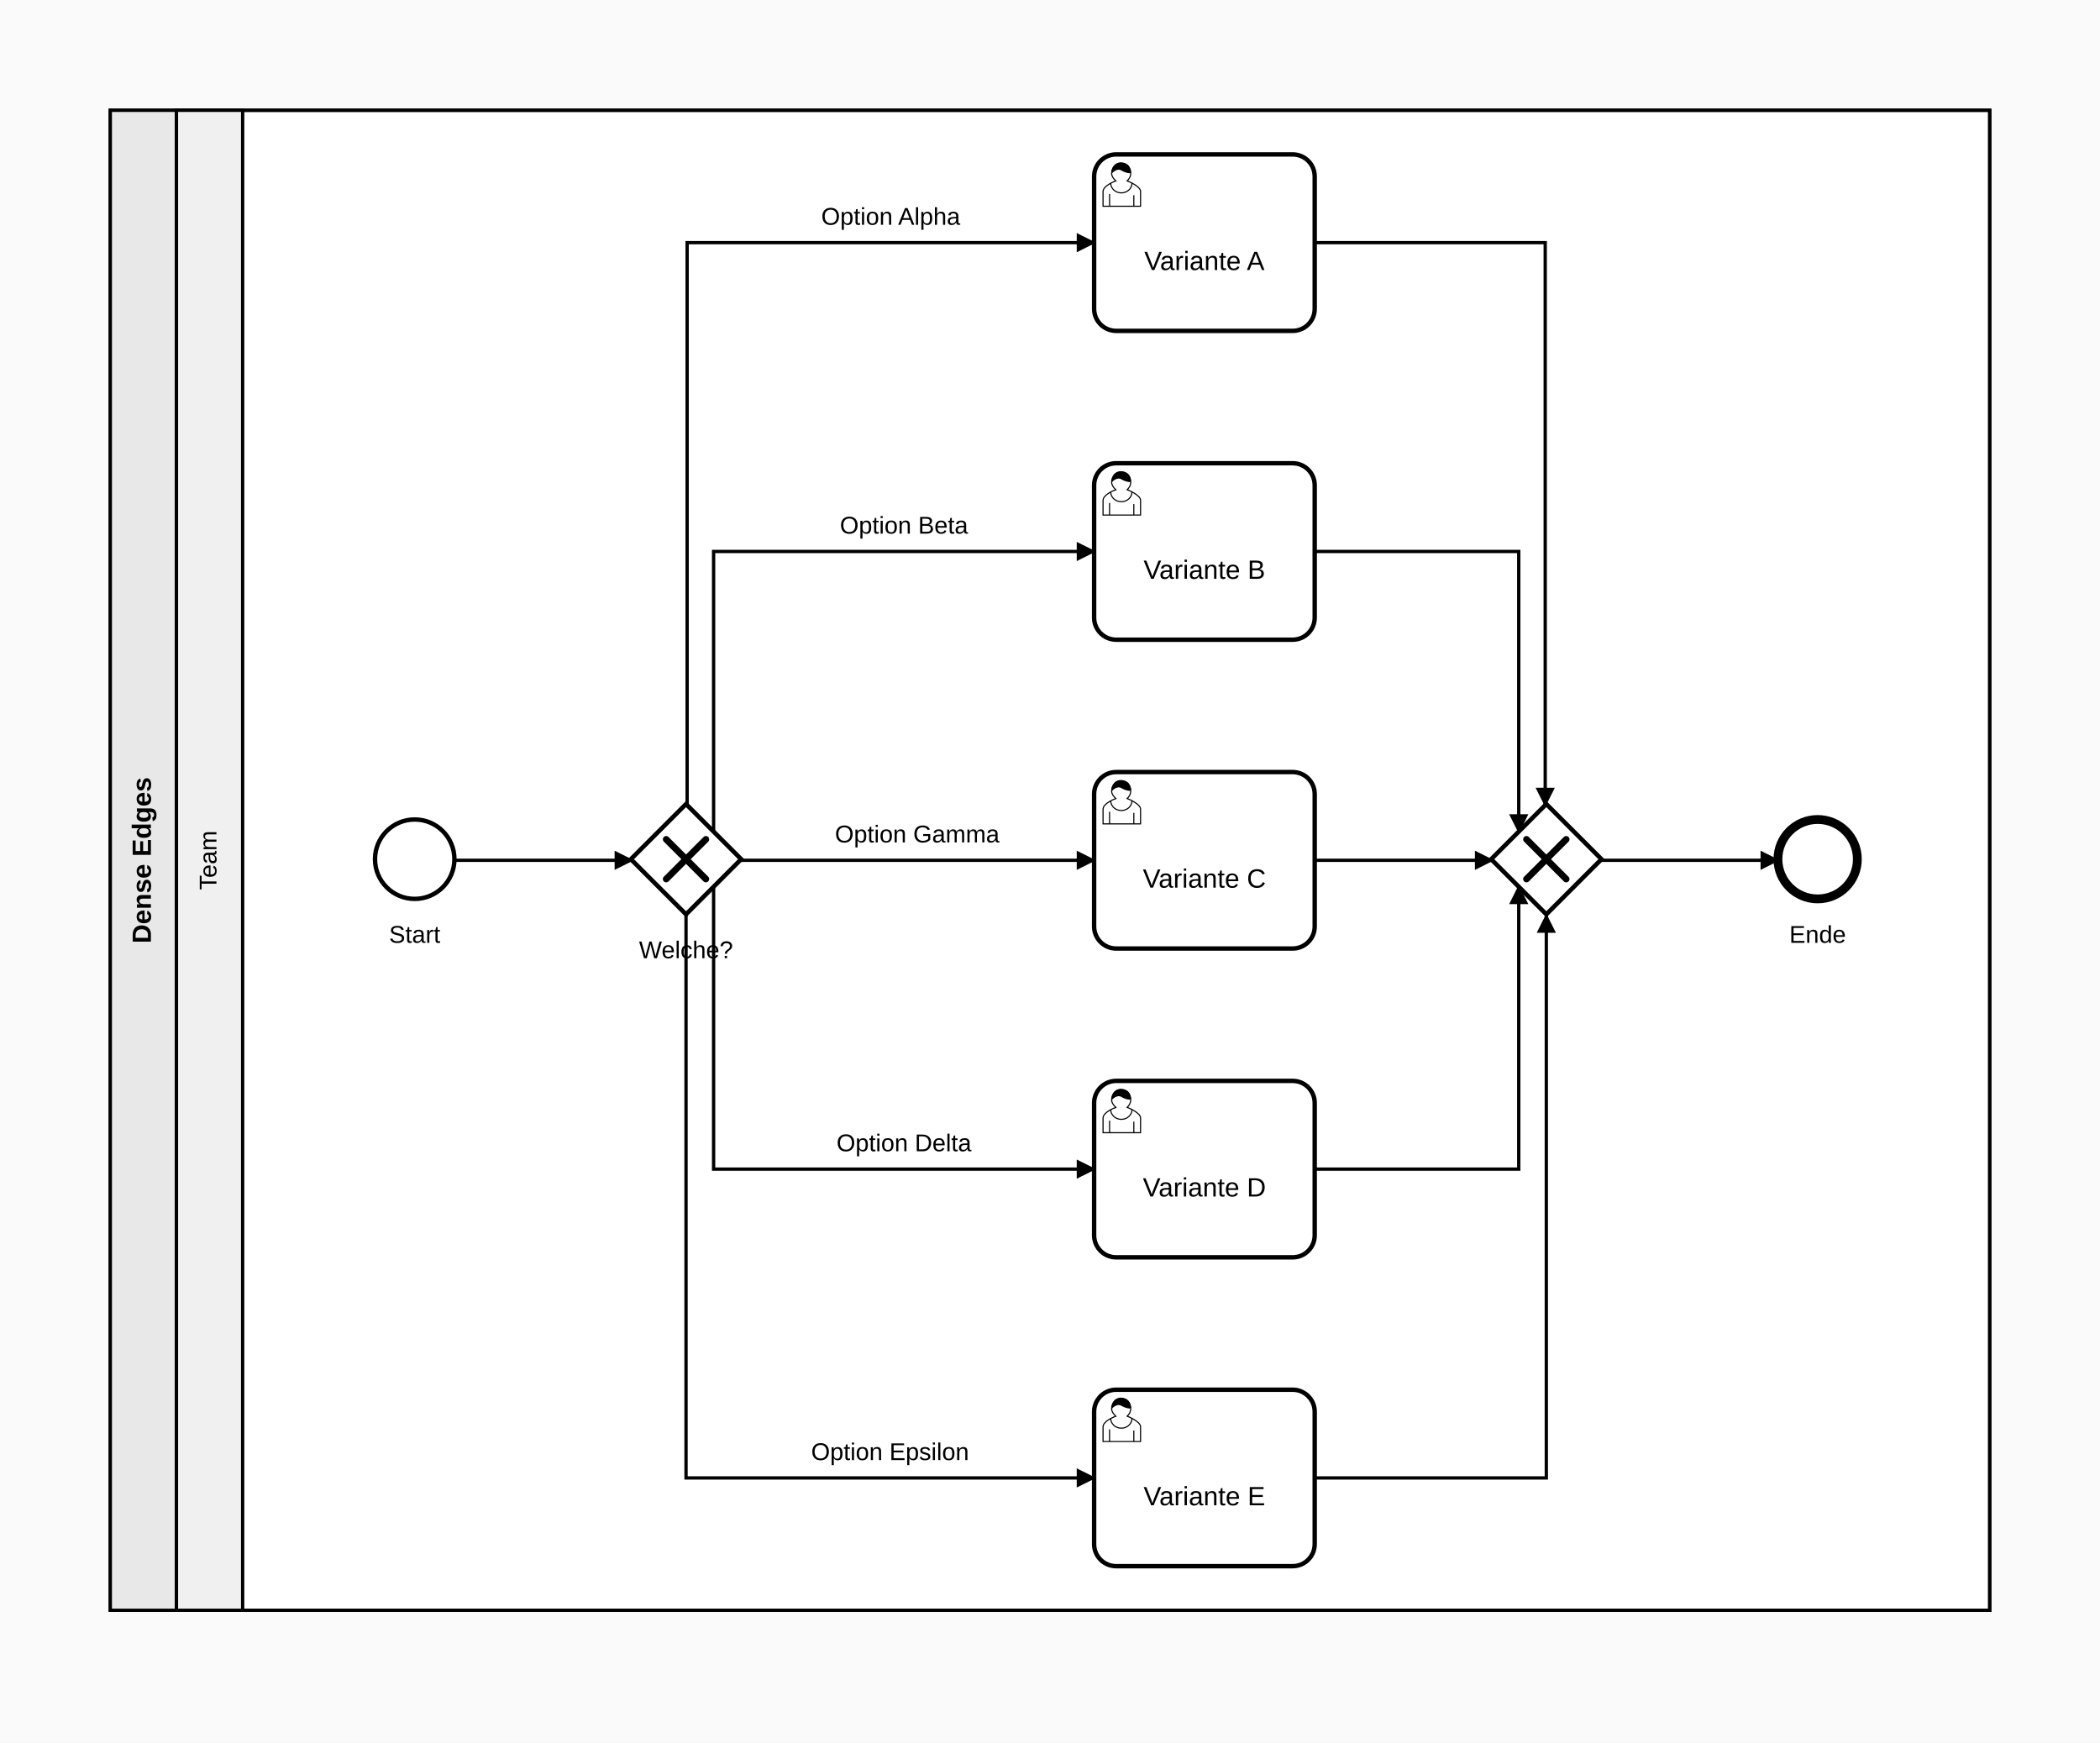
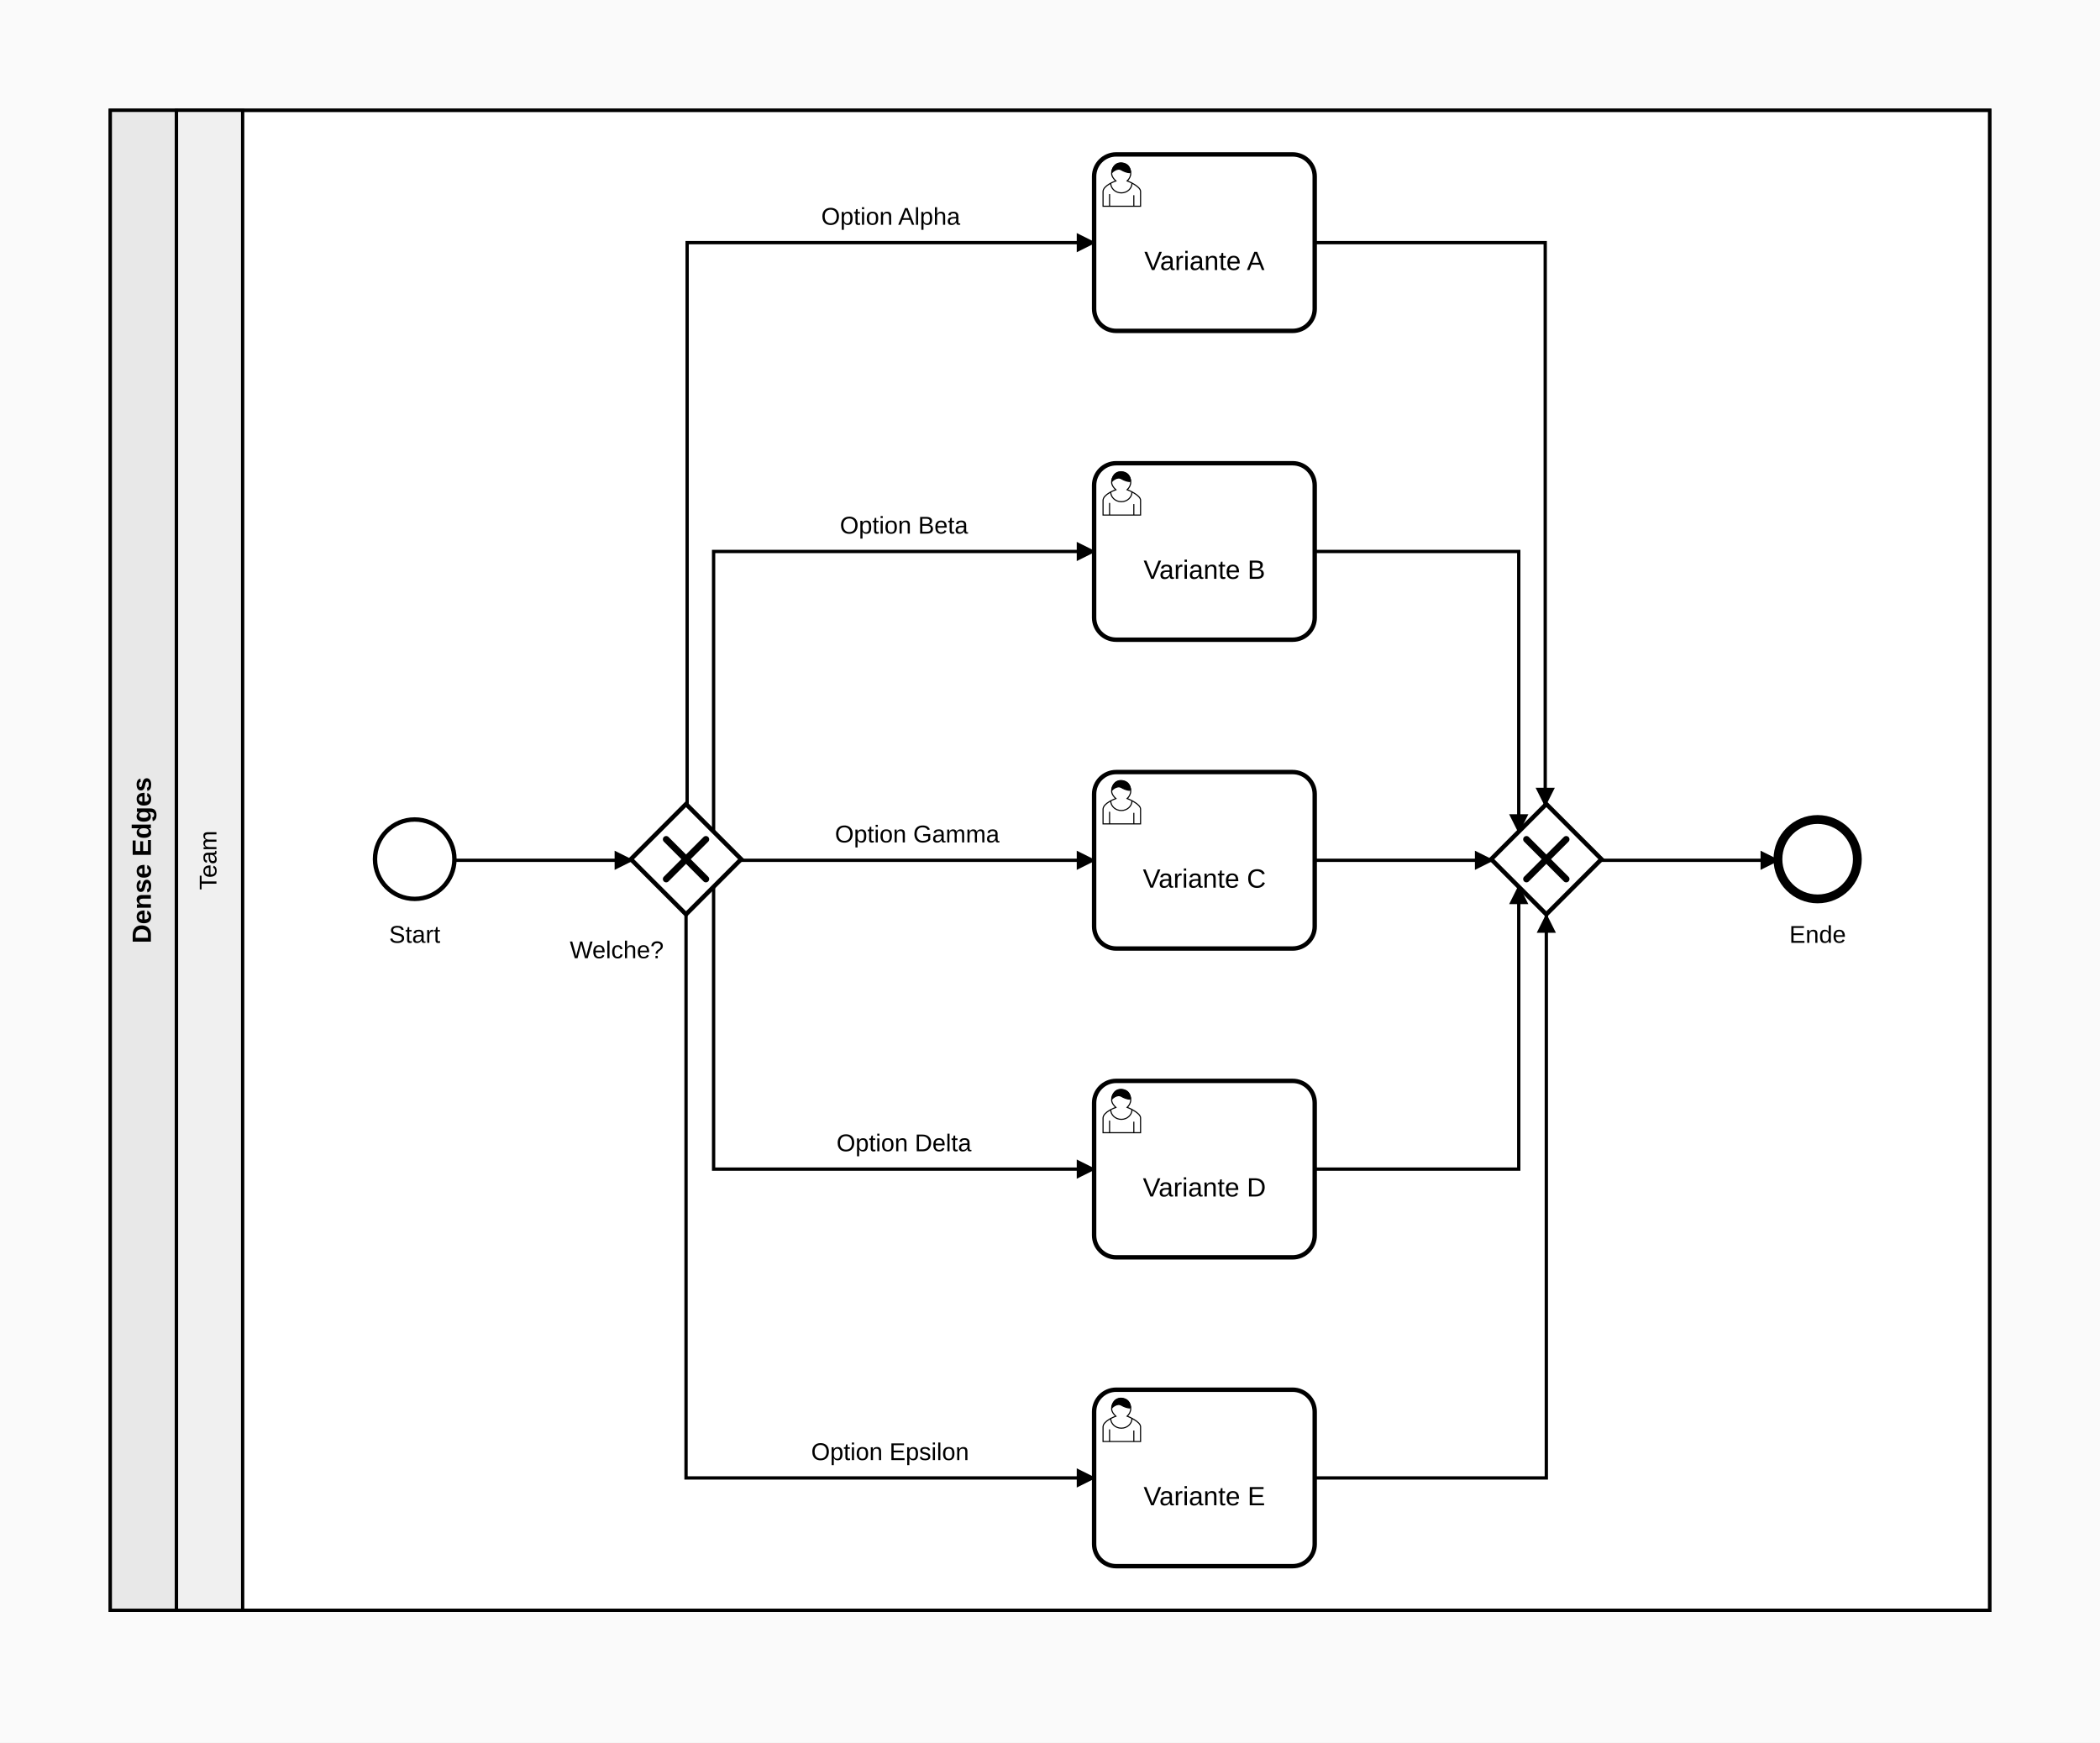
<svg xmlns="http://www.w3.org/2000/svg" width="952" height="790" viewBox="0 0 952 790" font-family="Arial, sans-serif">
  <defs>
    <marker id="seq-end" viewBox="0 0 20 20" refX="11" refY="10" markerWidth="10" markerHeight="10" orient="auto">
      <path d="M 1 5 L 11 10 L 1 15 Z" fill="#000000" stroke="#000000" stroke-width="1" />
    </marker>
    <marker id="seq-default-src" viewBox="0 0 20 20" refX="6" refY="10" markerWidth="10" markerHeight="10" orient="auto">
      <path d="M 6 3 L 10 17" stroke="#000000" stroke-width="1.5" />
    </marker>
    <marker id="seq-conditional-src" viewBox="0 0 20 20" refX="1" refY="10" markerWidth="12" markerHeight="12" orient="auto">
      <path d="M 1 10 L 8 6 L 15 10 L 8 14 Z" fill="#ffffff" stroke="#000000" stroke-width="1" />
    </marker>
    <marker id="msg-start" viewBox="0 0 20 20" refX="6" refY="6" markerWidth="20" markerHeight="20" orient="auto">
      <circle cx="6" cy="6" r="3.5" fill="#ffffff" stroke="#000000" stroke-width="1" />
    </marker>
    <marker id="msg-end" viewBox="0 0 20 20" refX="8.5" refY="5" markerWidth="20" markerHeight="20" orient="auto">
      <path d="m 1 5 l 0 -3 l 7 3 l -7 3 z" fill="#ffffff" stroke="#000000" stroke-width="1" stroke-linecap="butt" />
    </marker>
    <marker id="assoc-end" viewBox="0 0 20 20" refX="11" refY="10" markerWidth="10" markerHeight="10" orient="auto">
      <path d="M 1 5 L 11 10 L 1 15" fill="none" stroke="#000000" stroke-width="1.5" />
    </marker>
  </defs>
  <rect width="952" height="790" fill="#fafafa" />
  <rect x="50" y="50" width="852" height="680" fill="#ffffff" stroke="#000000" stroke-width="1.5" />
  <rect x="50" y="50" width="30" height="680" fill="#e8e8e8" stroke="#000000" stroke-width="1.5" />
  <text x="65" y="390" text-anchor="middle" dominant-baseline="middle" font-size="12" font-weight="bold" fill="#000000" transform="rotate(-90,65,390)">Dense Edges</text>
  <rect x="80" y="50" width="822" height="680" fill="#ffffff" fill-opacity="0.25" stroke="#000000" stroke-width="1.5" />
  <rect x="80" y="50" width="30" height="680" fill="#f0f0f0" stroke="#000000" stroke-width="1.5" />
  <text x="95" y="390" text-anchor="middle" dominant-baseline="middle" font-size="11" fill="#000000" transform="rotate(-90,95,390)">Team</text>
  <path d="M 206 390 L 286.5 390" stroke="#000000" stroke-width="1.5" fill="none" marker-end="url(#seq-end)" />
  <path d="M 311.5 365 L 311.5 110 L 496 110" stroke="#000000" stroke-width="1.5" fill="none" marker-end="url(#seq-end)" />
  <text text-anchor="middle" font-size="11" fill="#000000">
    <tspan x="403.8" y="101.9">Option Alpha</tspan>
  </text>
  <path d="M 323.5 377 L 323.5 250 L 496 250" stroke="#000000" stroke-width="1.5" fill="none" marker-end="url(#seq-end)" />
  <text text-anchor="middle" font-size="11" fill="#000000">
    <tspan x="409.8" y="241.9">Option Beta</tspan>
  </text>
  <path d="M 335.5 390 L 496 390" stroke="#000000" stroke-width="1.5" fill="none" marker-end="url(#seq-end)" />
  <text text-anchor="middle" font-size="11" fill="#000000">
    <tspan x="415.8" y="381.9">Option Gamma</tspan>
  </text>
  <path d="M 323.5 402 L 323.5 530 L 496 530" stroke="#000000" stroke-width="1.5" fill="none" marker-end="url(#seq-end)" />
  <text text-anchor="middle" font-size="11" fill="#000000">
    <tspan x="409.8" y="521.9">Option Delta</tspan>
  </text>
  <path d="M 311 414.5 L 311 670 L 496 670" stroke="#000000" stroke-width="1.5" fill="none" marker-end="url(#seq-end)" />
  <text text-anchor="middle" font-size="11" fill="#000000">
    <tspan x="403.5" y="661.9">Option Epsilon</tspan>
  </text>
  <path d="M 596 110 L 700.5 110 L 700.5 365" stroke="#000000" stroke-width="1.5" fill="none" marker-end="url(#seq-end)" />
  <path d="M 596 250 L 688.5 250 L 688.5 377" stroke="#000000" stroke-width="1.5" fill="none" marker-end="url(#seq-end)" />
  <path d="M 596 390 L 676.5 390" stroke="#000000" stroke-width="1.5" fill="none" marker-end="url(#seq-end)" />
  <path d="M 596 530 L 688.5 530 L 688.5 402" stroke="#000000" stroke-width="1.5" fill="none" marker-end="url(#seq-end)" />
  <path d="M 596 670 L 701 670 L 701 415" stroke="#000000" stroke-width="1.5" fill="none" marker-end="url(#seq-end)" />
  <path d="M 725.5 390 L 806 390" stroke="#000000" stroke-width="1.5" fill="none" marker-end="url(#seq-end)" />
  <circle cx="188" cy="389.5" r="18" fill="#ffffff" fill-opacity="0.95" stroke="#000000" stroke-width="2" />
  <text text-anchor="middle" font-size="11" fill="#000000">
    <tspan x="188" y="427.4">Start</tspan>
  </text>
  <polygon points="311,364.5 336,389.5 311,414.5 286,389.5" fill="#ffffff" fill-opacity="0.95" stroke="#000000" stroke-width="2" />
  <line x1="302" y1="380.5" x2="320" y2="398.5" stroke="#000000" stroke-width="3" stroke-linecap="round" />
  <line x1="320" y1="380.5" x2="302" y2="398.5" stroke="#000000" stroke-width="3" stroke-linecap="round" />
  <text text-anchor="middle" font-size="11" fill="#000000">
-     <tspan x="311" y="434.4">Welche?</tspan>
+     <tspan x="279.6" y="434.4">Welche?</tspan>
  </text>
  <rect x="496" y="70" width="100" height="80" rx="10" ry="10" fill="#ffffff" fill-opacity="0.95" stroke="#000000" stroke-width="2" />
  <g>
    <path d="m 511,82 c 0.909,-0.845 1.594,-2.049 1.594,-3.385 0,-2.554 -1.805,-4.622 -4.357,-4.622 -2.552,0 -4.288,2.068 -4.288,4.622 0,1.348 0.974,2.562 1.896,3.405 -0.529,0.187 -5.669,2.097 -5.794,4.756 v 6.718 h 17 v -6.718 c 0,-2.298 -5.528,-4.595 -6.051,-4.776 z m -8,6 l 0,5.5 m 11,0 l 0,-5" fill="#ffffff" stroke="#000000" stroke-width="0.5" />
    <path d="m 513.162,83.009 c 0,2.447 -2.158,4.431 -4.821,4.431 -2.665,0 -4.822,-1.981 -4.822,-4.431" fill="none" stroke="#000000" stroke-width="0.5" />
    <path d="m 504.1,78.2 c 0,0 2.251,-2.358 4.274,-1.177 2.024,1.181 4.221,1.537 4.124,0.965 -0.098,-0.57 -0.117,-3.791 -4.191,-4.136 -3.575,0.001 -4.208,3.367 -4.207,4.348 z" fill="#000000" stroke="#000000" stroke-width="0.5" />
  </g>
  <text x="546" y="119" text-anchor="middle" dominant-baseline="middle" font-size="12" fill="#000000">Variante A</text>
  <rect x="496" y="210" width="100" height="80" rx="10" ry="10" fill="#ffffff" fill-opacity="0.95" stroke="#000000" stroke-width="2" />
  <g>
    <path d="m 511,222 c 0.909,-0.845 1.594,-2.049 1.594,-3.385 0,-2.554 -1.805,-4.622 -4.357,-4.622 -2.552,0 -4.288,2.068 -4.288,4.622 0,1.348 0.974,2.562 1.896,3.405 -0.529,0.187 -5.669,2.097 -5.794,4.756 v 6.718 h 17 v -6.718 c 0,-2.298 -5.528,-4.595 -6.051,-4.776 z m -8,6 l 0,5.5 m 11,0 l 0,-5" fill="#ffffff" stroke="#000000" stroke-width="0.5" />
    <path d="m 513.162,223.009 c 0,2.447 -2.158,4.431 -4.821,4.431 -2.665,0 -4.822,-1.981 -4.822,-4.431" fill="none" stroke="#000000" stroke-width="0.5" />
    <path d="m 504.1,218.2 c 0,0 2.251,-2.358 4.274,-1.177 2.024,1.181 4.221,1.537 4.124,0.965 -0.098,-0.57 -0.117,-3.791 -4.191,-4.136 -3.575,0.001 -4.208,3.367 -4.207,4.348 z" fill="#000000" stroke="#000000" stroke-width="0.5" />
  </g>
  <text x="546" y="259" text-anchor="middle" dominant-baseline="middle" font-size="12" fill="#000000">Variante B</text>
  <rect x="496" y="350" width="100" height="80" rx="10" ry="10" fill="#ffffff" fill-opacity="0.95" stroke="#000000" stroke-width="2" />
  <g>
    <path d="m 511,362 c 0.909,-0.845 1.594,-2.049 1.594,-3.385 0,-2.554 -1.805,-4.622 -4.357,-4.622 -2.552,0 -4.288,2.068 -4.288,4.622 0,1.348 0.974,2.562 1.896,3.405 -0.529,0.187 -5.669,2.097 -5.794,4.756 v 6.718 h 17 v -6.718 c 0,-2.298 -5.528,-4.595 -6.051,-4.776 z m -8,6 l 0,5.5 m 11,0 l 0,-5" fill="#ffffff" stroke="#000000" stroke-width="0.5" />
    <path d="m 513.162,363.009 c 0,2.447 -2.158,4.431 -4.821,4.431 -2.665,0 -4.822,-1.981 -4.822,-4.431" fill="none" stroke="#000000" stroke-width="0.5" />
    <path d="m 504.1,358.2 c 0,0 2.251,-2.358 4.274,-1.177 2.024,1.181 4.221,1.537 4.124,0.965 -0.098,-0.57 -0.117,-3.791 -4.191,-4.136 -3.575,0.001 -4.208,3.367 -4.207,4.348 z" fill="#000000" stroke="#000000" stroke-width="0.5" />
  </g>
  <text x="546" y="399" text-anchor="middle" dominant-baseline="middle" font-size="12" fill="#000000">Variante C</text>
  <rect x="496" y="490" width="100" height="80" rx="10" ry="10" fill="#ffffff" fill-opacity="0.95" stroke="#000000" stroke-width="2" />
  <g>
    <path d="m 511,502 c 0.909,-0.845 1.594,-2.049 1.594,-3.385 0,-2.554 -1.805,-4.622 -4.357,-4.622 -2.552,0 -4.288,2.068 -4.288,4.622 0,1.348 0.974,2.562 1.896,3.405 -0.529,0.187 -5.669,2.097 -5.794,4.756 v 6.718 h 17 v -6.718 c 0,-2.298 -5.528,-4.595 -6.051,-4.776 z m -8,6 l 0,5.5 m 11,0 l 0,-5" fill="#ffffff" stroke="#000000" stroke-width="0.5" />
    <path d="m 513.162,503.009 c 0,2.447 -2.158,4.431 -4.821,4.431 -2.665,0 -4.822,-1.981 -4.822,-4.431" fill="none" stroke="#000000" stroke-width="0.5" />
    <path d="m 504.1,498.2 c 0,0 2.251,-2.358 4.274,-1.177 2.024,1.181 4.221,1.537 4.124,0.965 -0.098,-0.57 -0.117,-3.791 -4.191,-4.136 -3.575,0.001 -4.208,3.367 -4.207,4.348 z" fill="#000000" stroke="#000000" stroke-width="0.5" />
  </g>
  <text x="546" y="539" text-anchor="middle" dominant-baseline="middle" font-size="12" fill="#000000">Variante D</text>
  <rect x="496" y="630" width="100" height="80" rx="10" ry="10" fill="#ffffff" fill-opacity="0.95" stroke="#000000" stroke-width="2" />
  <g>
    <path d="m 511,642 c 0.909,-0.845 1.594,-2.049 1.594,-3.385 0,-2.554 -1.805,-4.622 -4.357,-4.622 -2.552,0 -4.288,2.068 -4.288,4.622 0,1.348 0.974,2.562 1.896,3.405 -0.529,0.187 -5.669,2.097 -5.794,4.756 v 6.718 h 17 v -6.718 c 0,-2.298 -5.528,-4.595 -6.051,-4.776 z m -8,6 l 0,5.5 m 11,0 l 0,-5" fill="#ffffff" stroke="#000000" stroke-width="0.5" />
    <path d="m 513.162,643.009 c 0,2.447 -2.158,4.431 -4.821,4.431 -2.665,0 -4.822,-1.981 -4.822,-4.431" fill="none" stroke="#000000" stroke-width="0.5" />
    <path d="m 504.1,638.2 c 0,0 2.251,-2.358 4.274,-1.177 2.024,1.181 4.221,1.537 4.124,0.965 -0.098,-0.57 -0.117,-3.791 -4.191,-4.136 -3.575,0.001 -4.208,3.367 -4.207,4.348 z" fill="#000000" stroke="#000000" stroke-width="0.5" />
  </g>
  <text x="546" y="679" text-anchor="middle" dominant-baseline="middle" font-size="12" fill="#000000">Variante E</text>
  <polygon points="701,364.5 726,389.5 701,414.5 676,389.5" fill="#ffffff" fill-opacity="0.95" stroke="#000000" stroke-width="2" />
  <line x1="692" y1="380.5" x2="710" y2="398.5" stroke="#000000" stroke-width="3" stroke-linecap="round" />
  <line x1="710" y1="380.5" x2="692" y2="398.5" stroke="#000000" stroke-width="3" stroke-linecap="round" />
  <circle cx="824" cy="389.5" r="18" fill="#ffffff" fill-opacity="0.95" stroke="#000000" stroke-width="4" />
  <text text-anchor="middle" font-size="11" fill="#000000">
    <tspan x="824" y="427.4">Ende</tspan>
  </text>
</svg>
